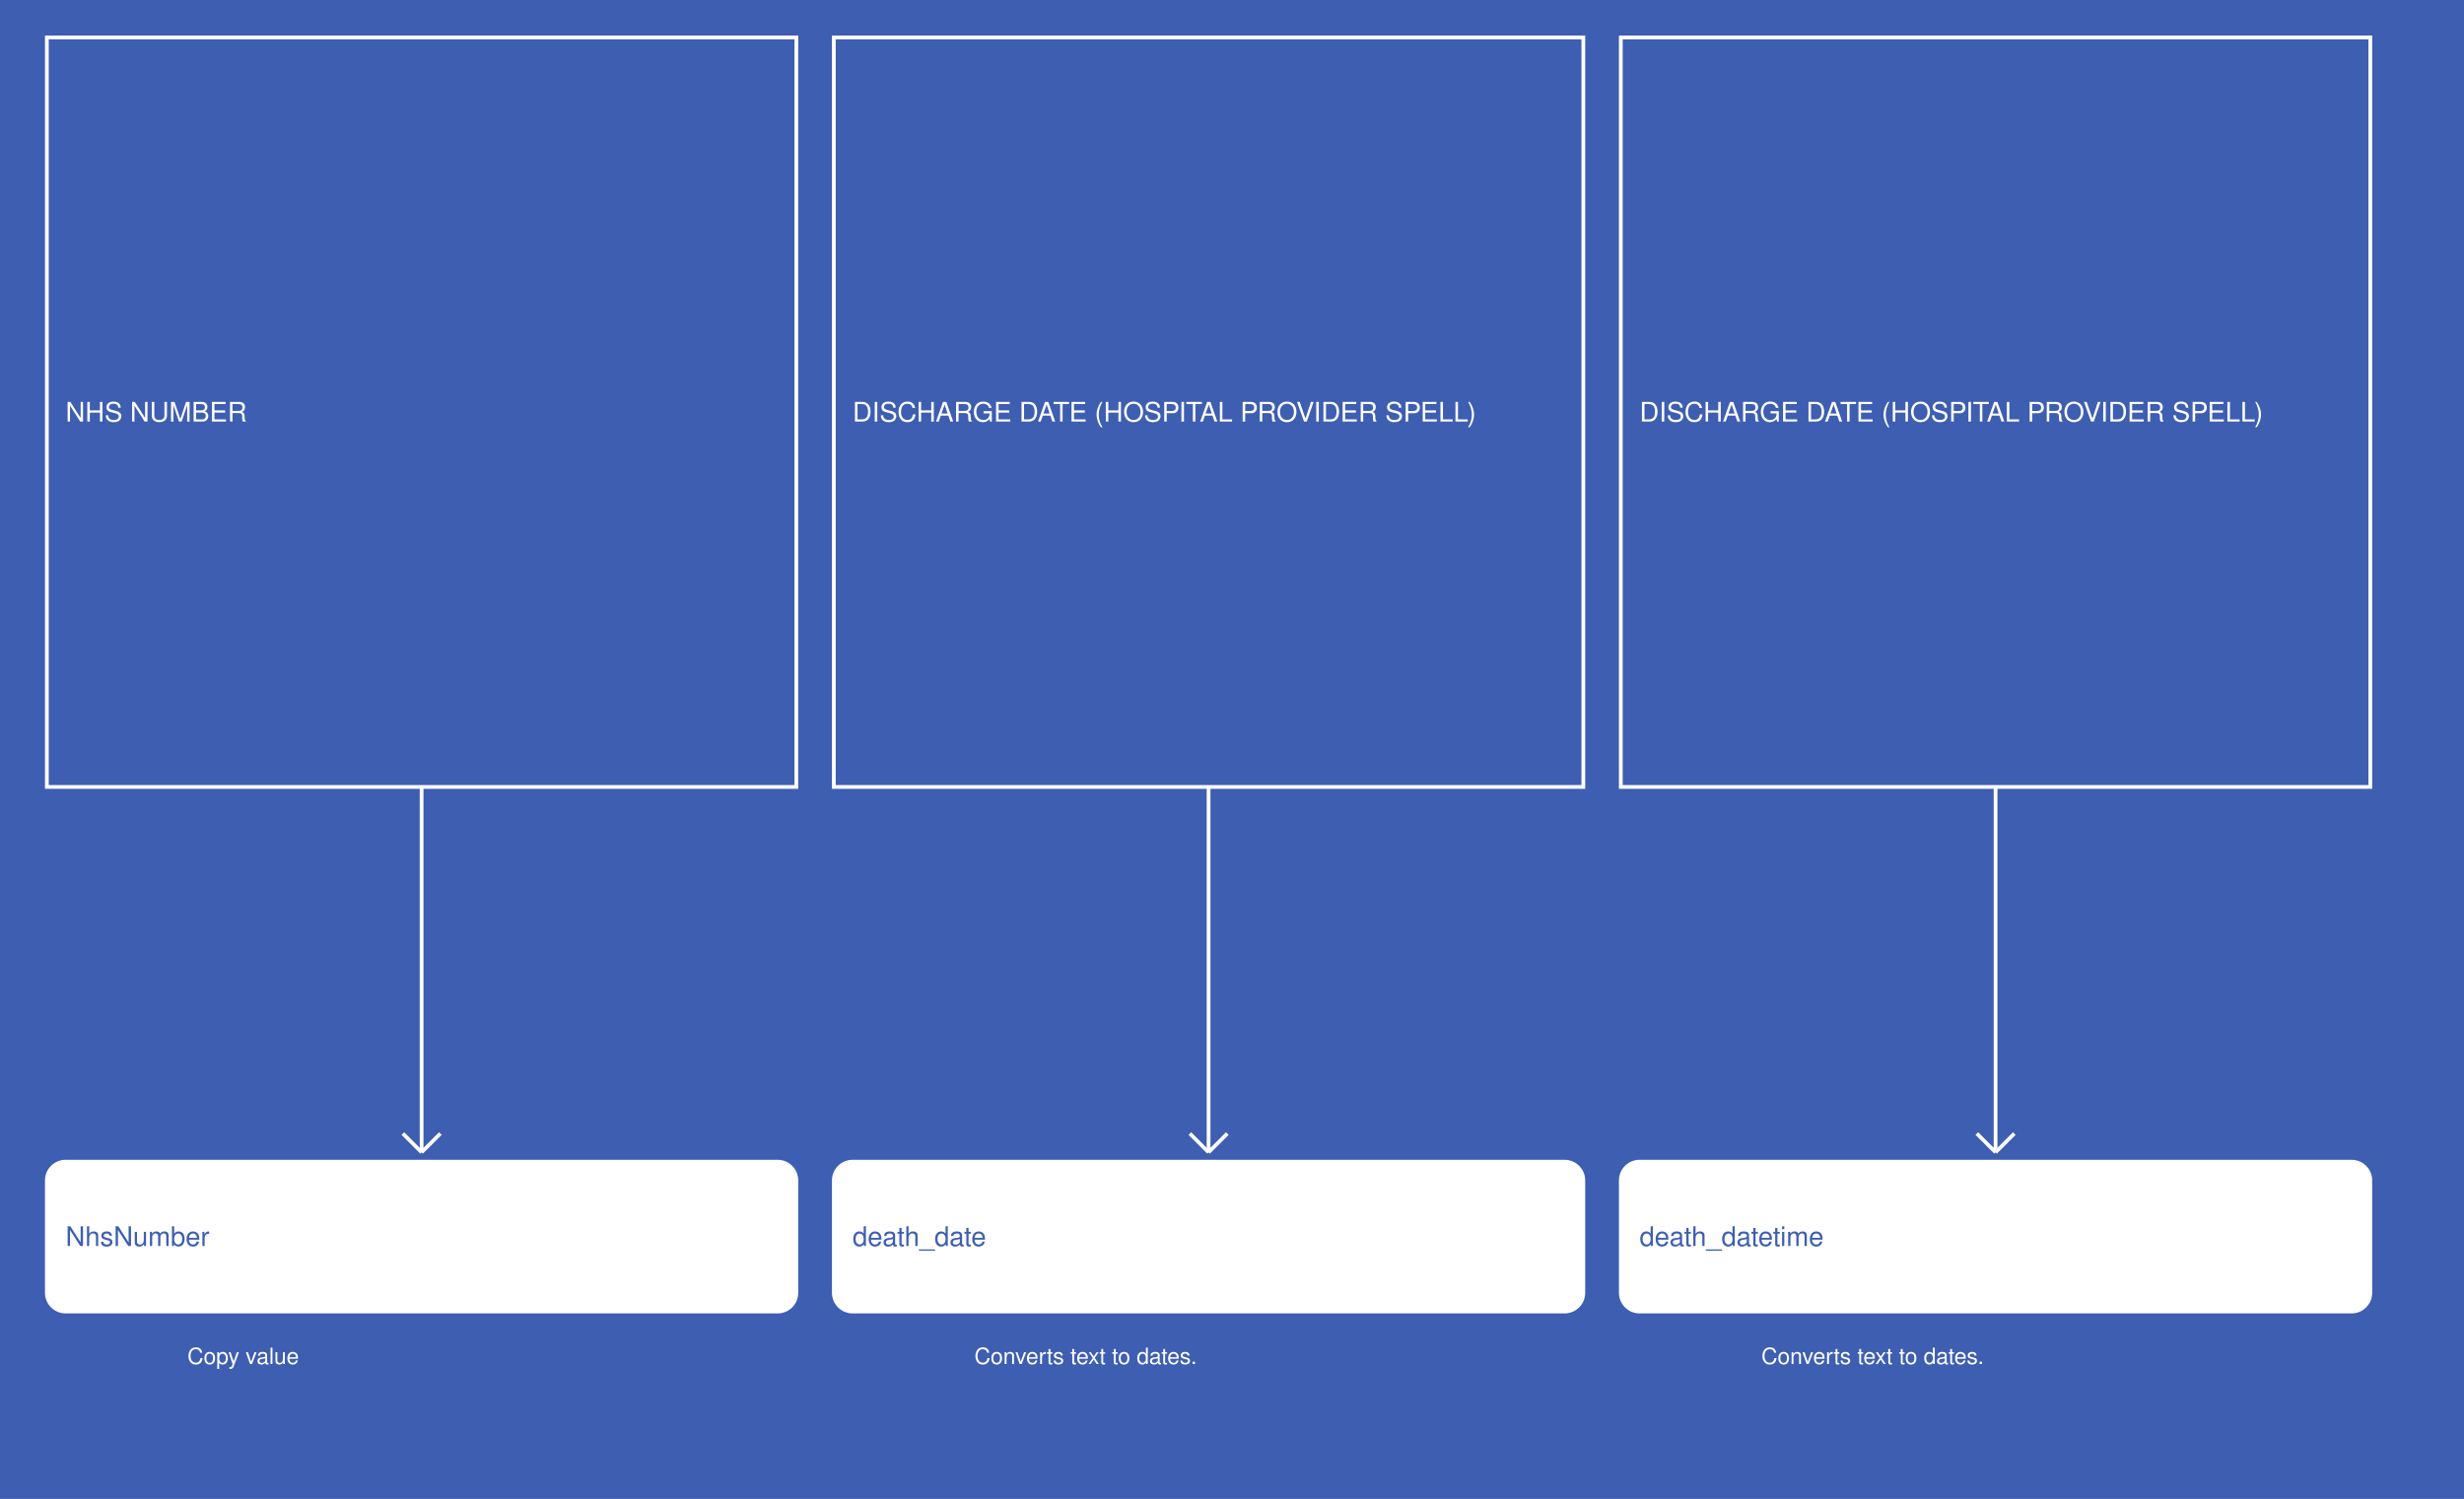
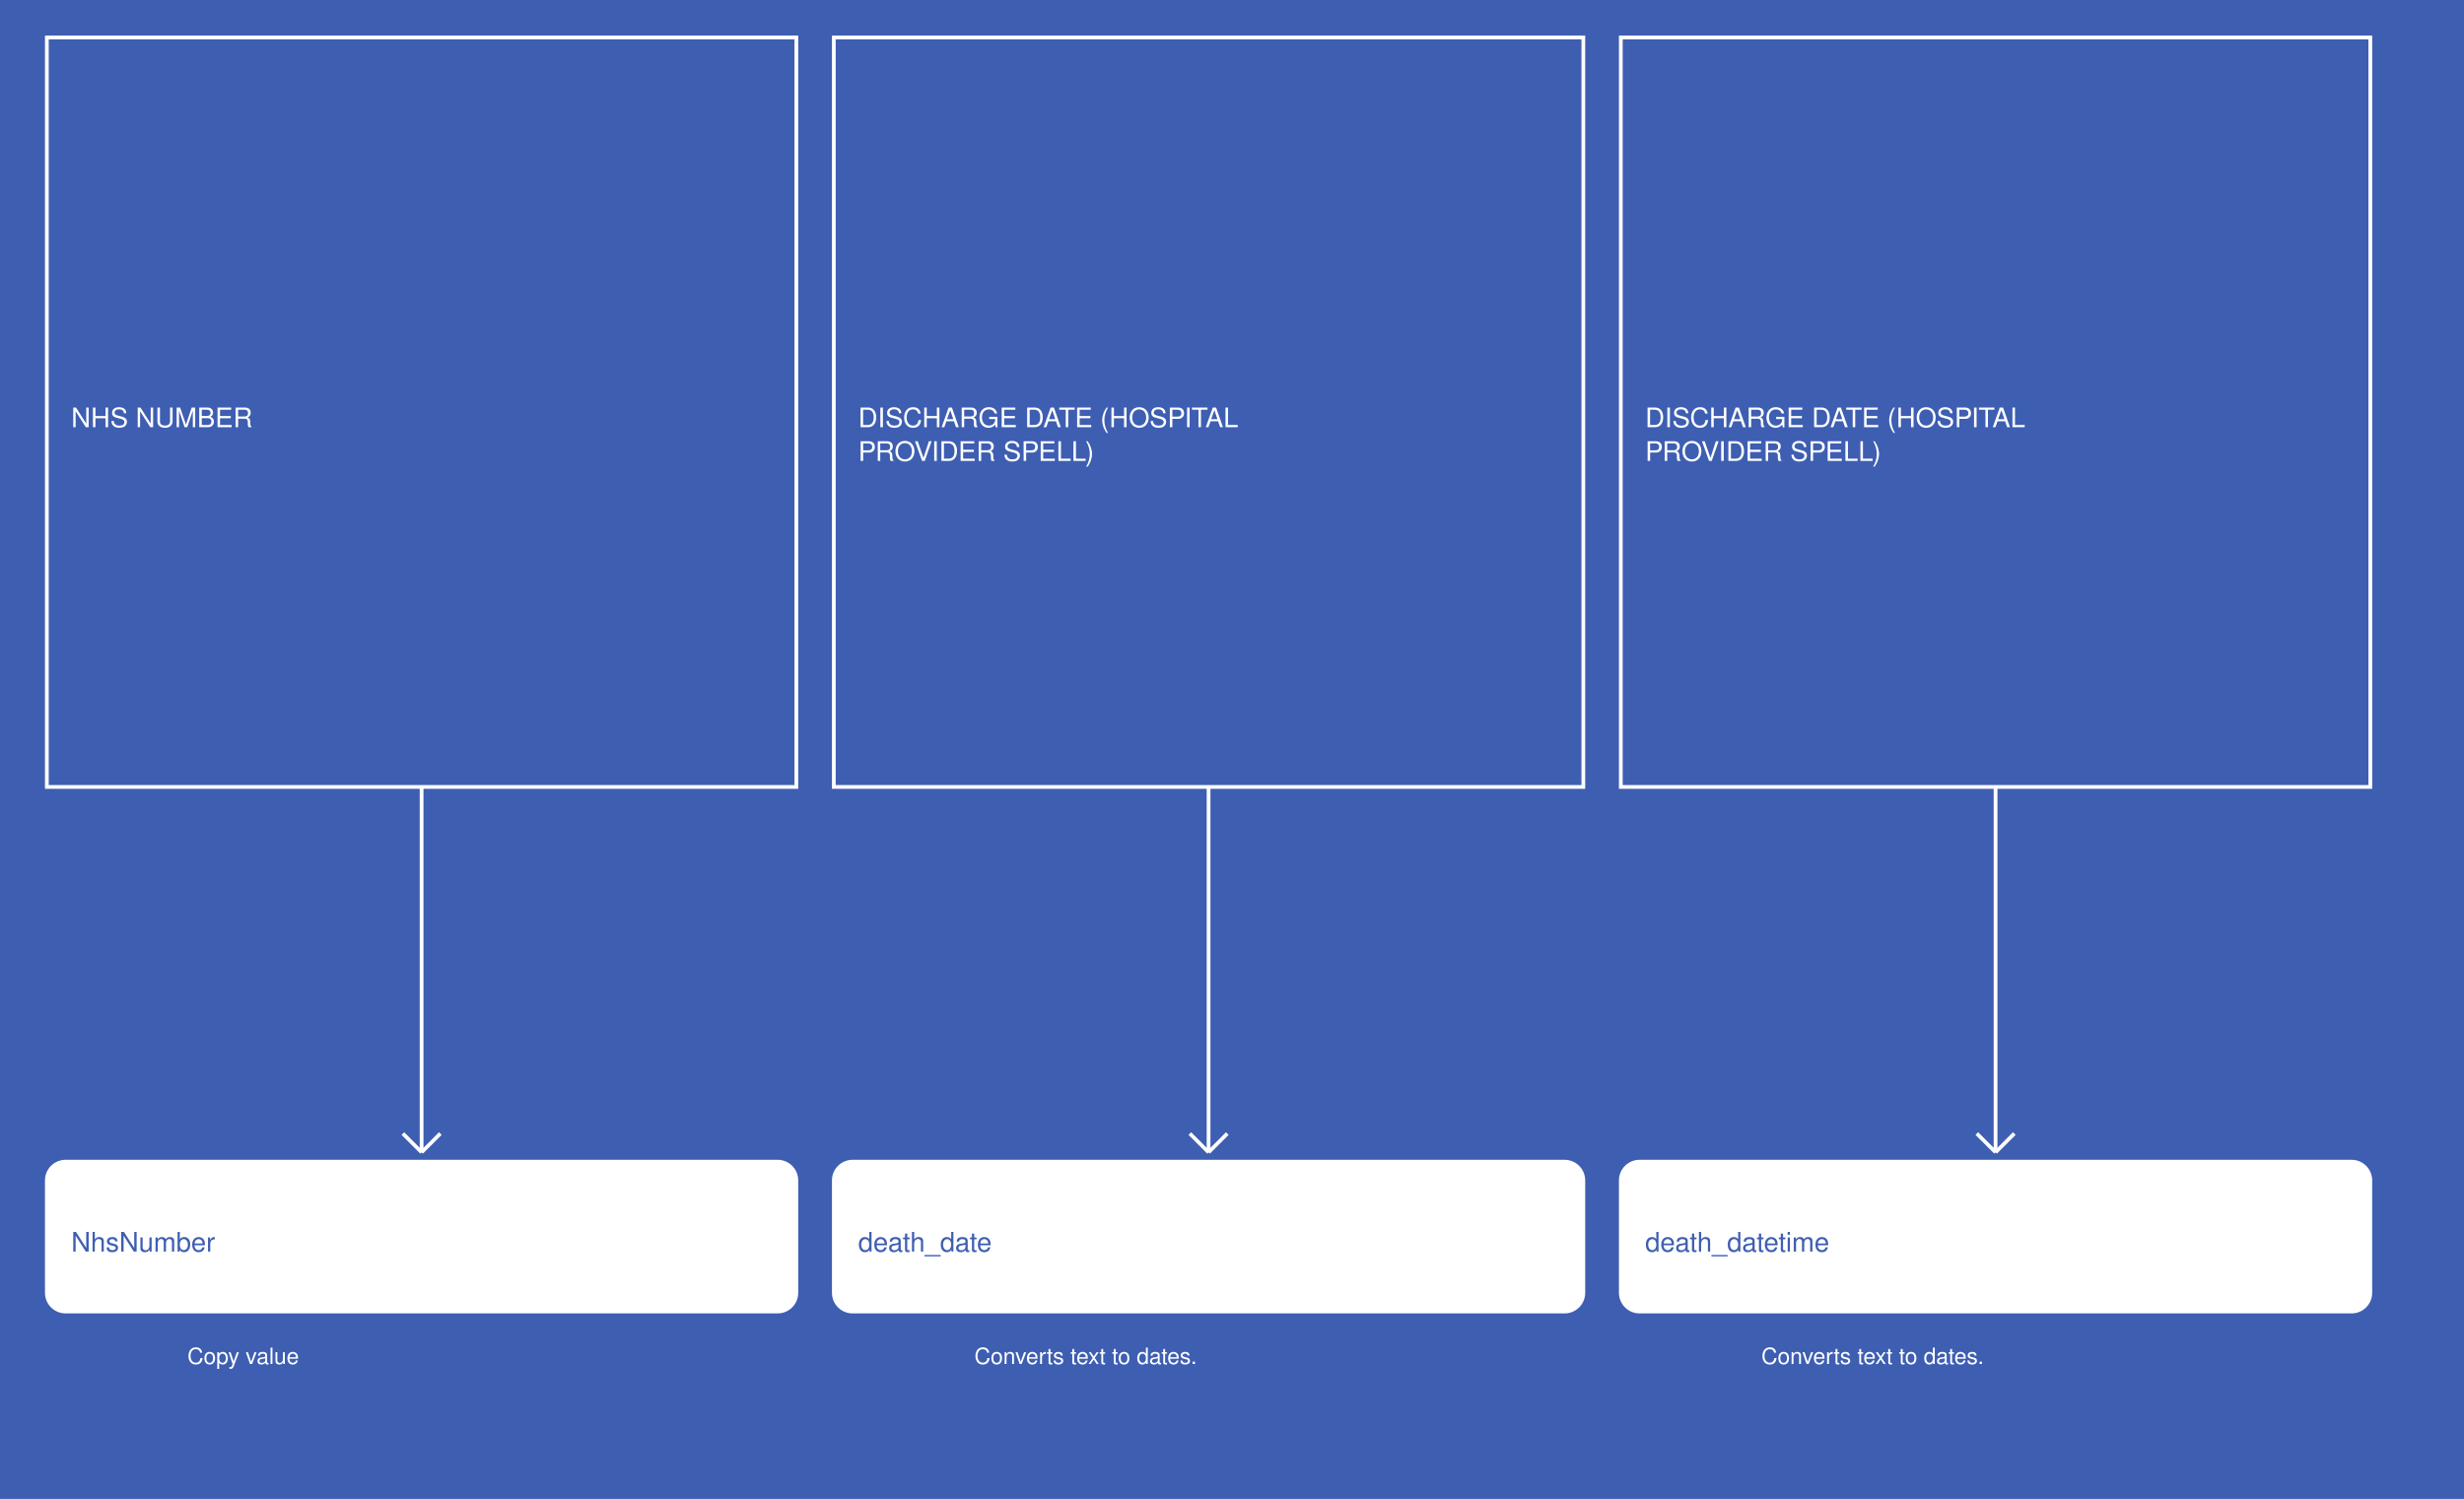
<svg xmlns="http://www.w3.org/2000/svg" width="1315" height="800">
  <rect width="100%" height="100%" fill="#3E5EB2" />
  <g>
    <rect x="25" y="20" width="400" height="400" fill="#3E5EB2" stroke="white" stroke-width="2" />
-     <text x="35" y="225" fill="white" font-family="Helvetica" font-size="1.2em" text-anchor="start">NHS NUMBER</text>
+     <text x="38" y="228" fill="white" font-family="Helvetica" font-size="1.2em" text-anchor="start">NHS NUMBER</text>
  </g>
  <g>
    <line x1="225" y1="420" x2="225" y2="615" stroke="white" stroke-width="2" />
    <line x1="215" y1="605" x2="225" y2="615" stroke="white" stroke-width="2" />
    <line x1="235" y1="605" x2="225" y2="615" stroke="white" stroke-width="2" />
    <text x="100" y="728" fill="white" font-size="1em" font-family="Helvetica">Copy value</text>
  </g>
  <g>
    <rect x="25" y="620" width="400" height="80" fill="white" stroke="white" stroke-width="2" rx="10" />
-     <text x="35" y="665" fill="#3E5EB2" font-family="Helvetica" font-size="1.2em" text-anchor="start">NhsNumber</text>
+     <text x="38" y="668" fill="#3E5EB2" font-family="Helvetica" font-size="1.2em" text-anchor="start">NhsNumber</text>
  </g>
  <g>
    <rect x="445" y="20" width="400" height="400" fill="#3E5EB2" stroke="white" stroke-width="2" />
-     <text x="455" y="225" fill="white" font-family="Helvetica" font-size="1.2em" text-anchor="start">DISCHARGE DATE (HOSPITAL PROVIDER SPELL)</text>
+     <text x="458" y="228" fill="white" font-family="Helvetica" font-size="1.2em" text-anchor="start">DISCHARGE DATE (HOSPITAL</text>
+     <text x="458" y="246" fill="white" font-family="Helvetica" font-size="1.2em" text-anchor="start">PROVIDER SPELL)</text>
  </g>
  <g>
    <line x1="645" y1="420" x2="645" y2="615" stroke="white" stroke-width="2" />
    <line x1="635" y1="605" x2="645" y2="615" stroke="white" stroke-width="2" />
    <line x1="655" y1="605" x2="645" y2="615" stroke="white" stroke-width="2" />
    <text x="520" y="728" fill="white" font-size="1em" font-family="Helvetica">Converts text to dates.</text>
  </g>
  <g>
    <rect x="445" y="620" width="400" height="80" fill="white" stroke="white" stroke-width="2" rx="10" />
-     <text x="455" y="665" fill="#3E5EB2" font-family="Helvetica" font-size="1.2em" text-anchor="start">death_date</text>
+     <text x="458" y="668" fill="#3E5EB2" font-family="Helvetica" font-size="1.2em" text-anchor="start">death_date</text>
  </g>
  <g>
    <rect x="865" y="20" width="400" height="400" fill="#3E5EB2" stroke="white" stroke-width="2" />
-     <text x="875" y="225" fill="white" font-family="Helvetica" font-size="1.2em" text-anchor="start">DISCHARGE DATE (HOSPITAL PROVIDER SPELL)</text>
+     <text x="878" y="228" fill="white" font-family="Helvetica" font-size="1.2em" text-anchor="start">DISCHARGE DATE (HOSPITAL</text>
+     <text x="878" y="246" fill="white" font-family="Helvetica" font-size="1.2em" text-anchor="start">PROVIDER SPELL)</text>
  </g>
  <g>
    <line x1="1065" y1="420" x2="1065" y2="615" stroke="white" stroke-width="2" />
    <line x1="1055" y1="605" x2="1065" y2="615" stroke="white" stroke-width="2" />
    <line x1="1075" y1="605" x2="1065" y2="615" stroke="white" stroke-width="2" />
    <text x="940" y="728" fill="white" font-size="1em" font-family="Helvetica">Converts text to dates.</text>
  </g>
  <g>
    <rect x="865" y="620" width="400" height="80" fill="white" stroke="white" stroke-width="2" rx="10" />
-     <text x="875" y="665" fill="#3E5EB2" font-family="Helvetica" font-size="1.2em" text-anchor="start">death_datetime</text>
+     <text x="878" y="668" fill="#3E5EB2" font-family="Helvetica" font-size="1.2em" text-anchor="start">death_datetime</text>
  </g>
</svg>
